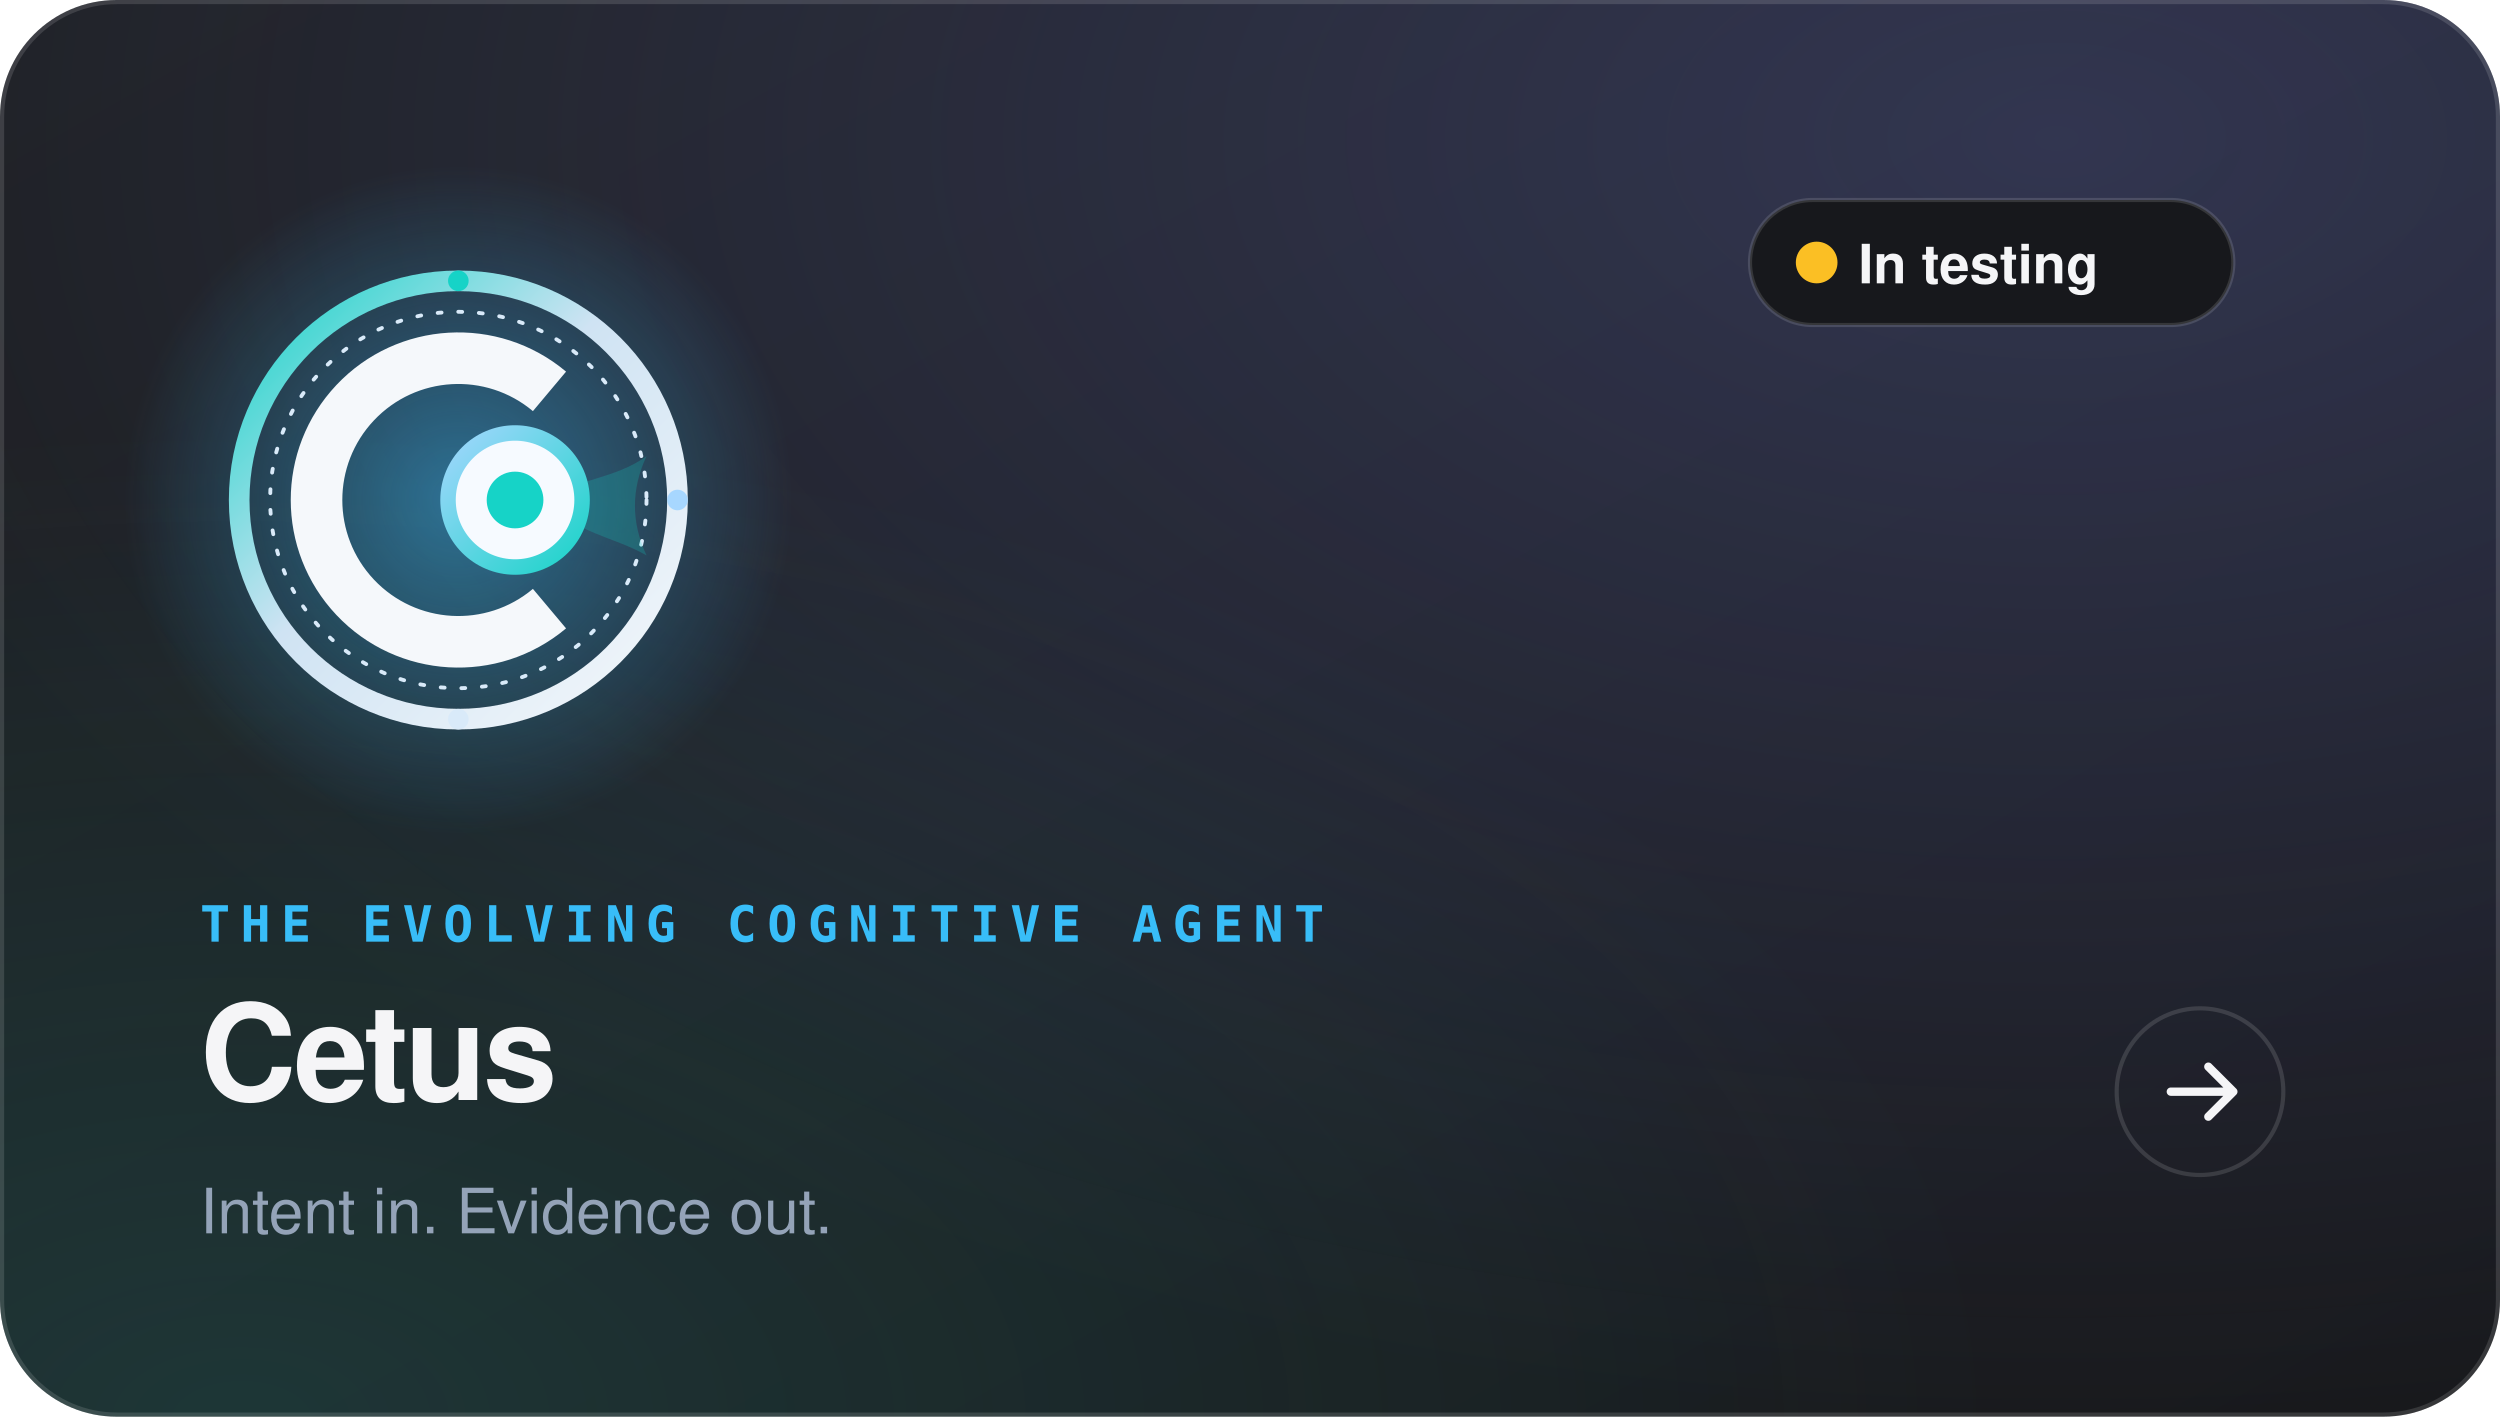
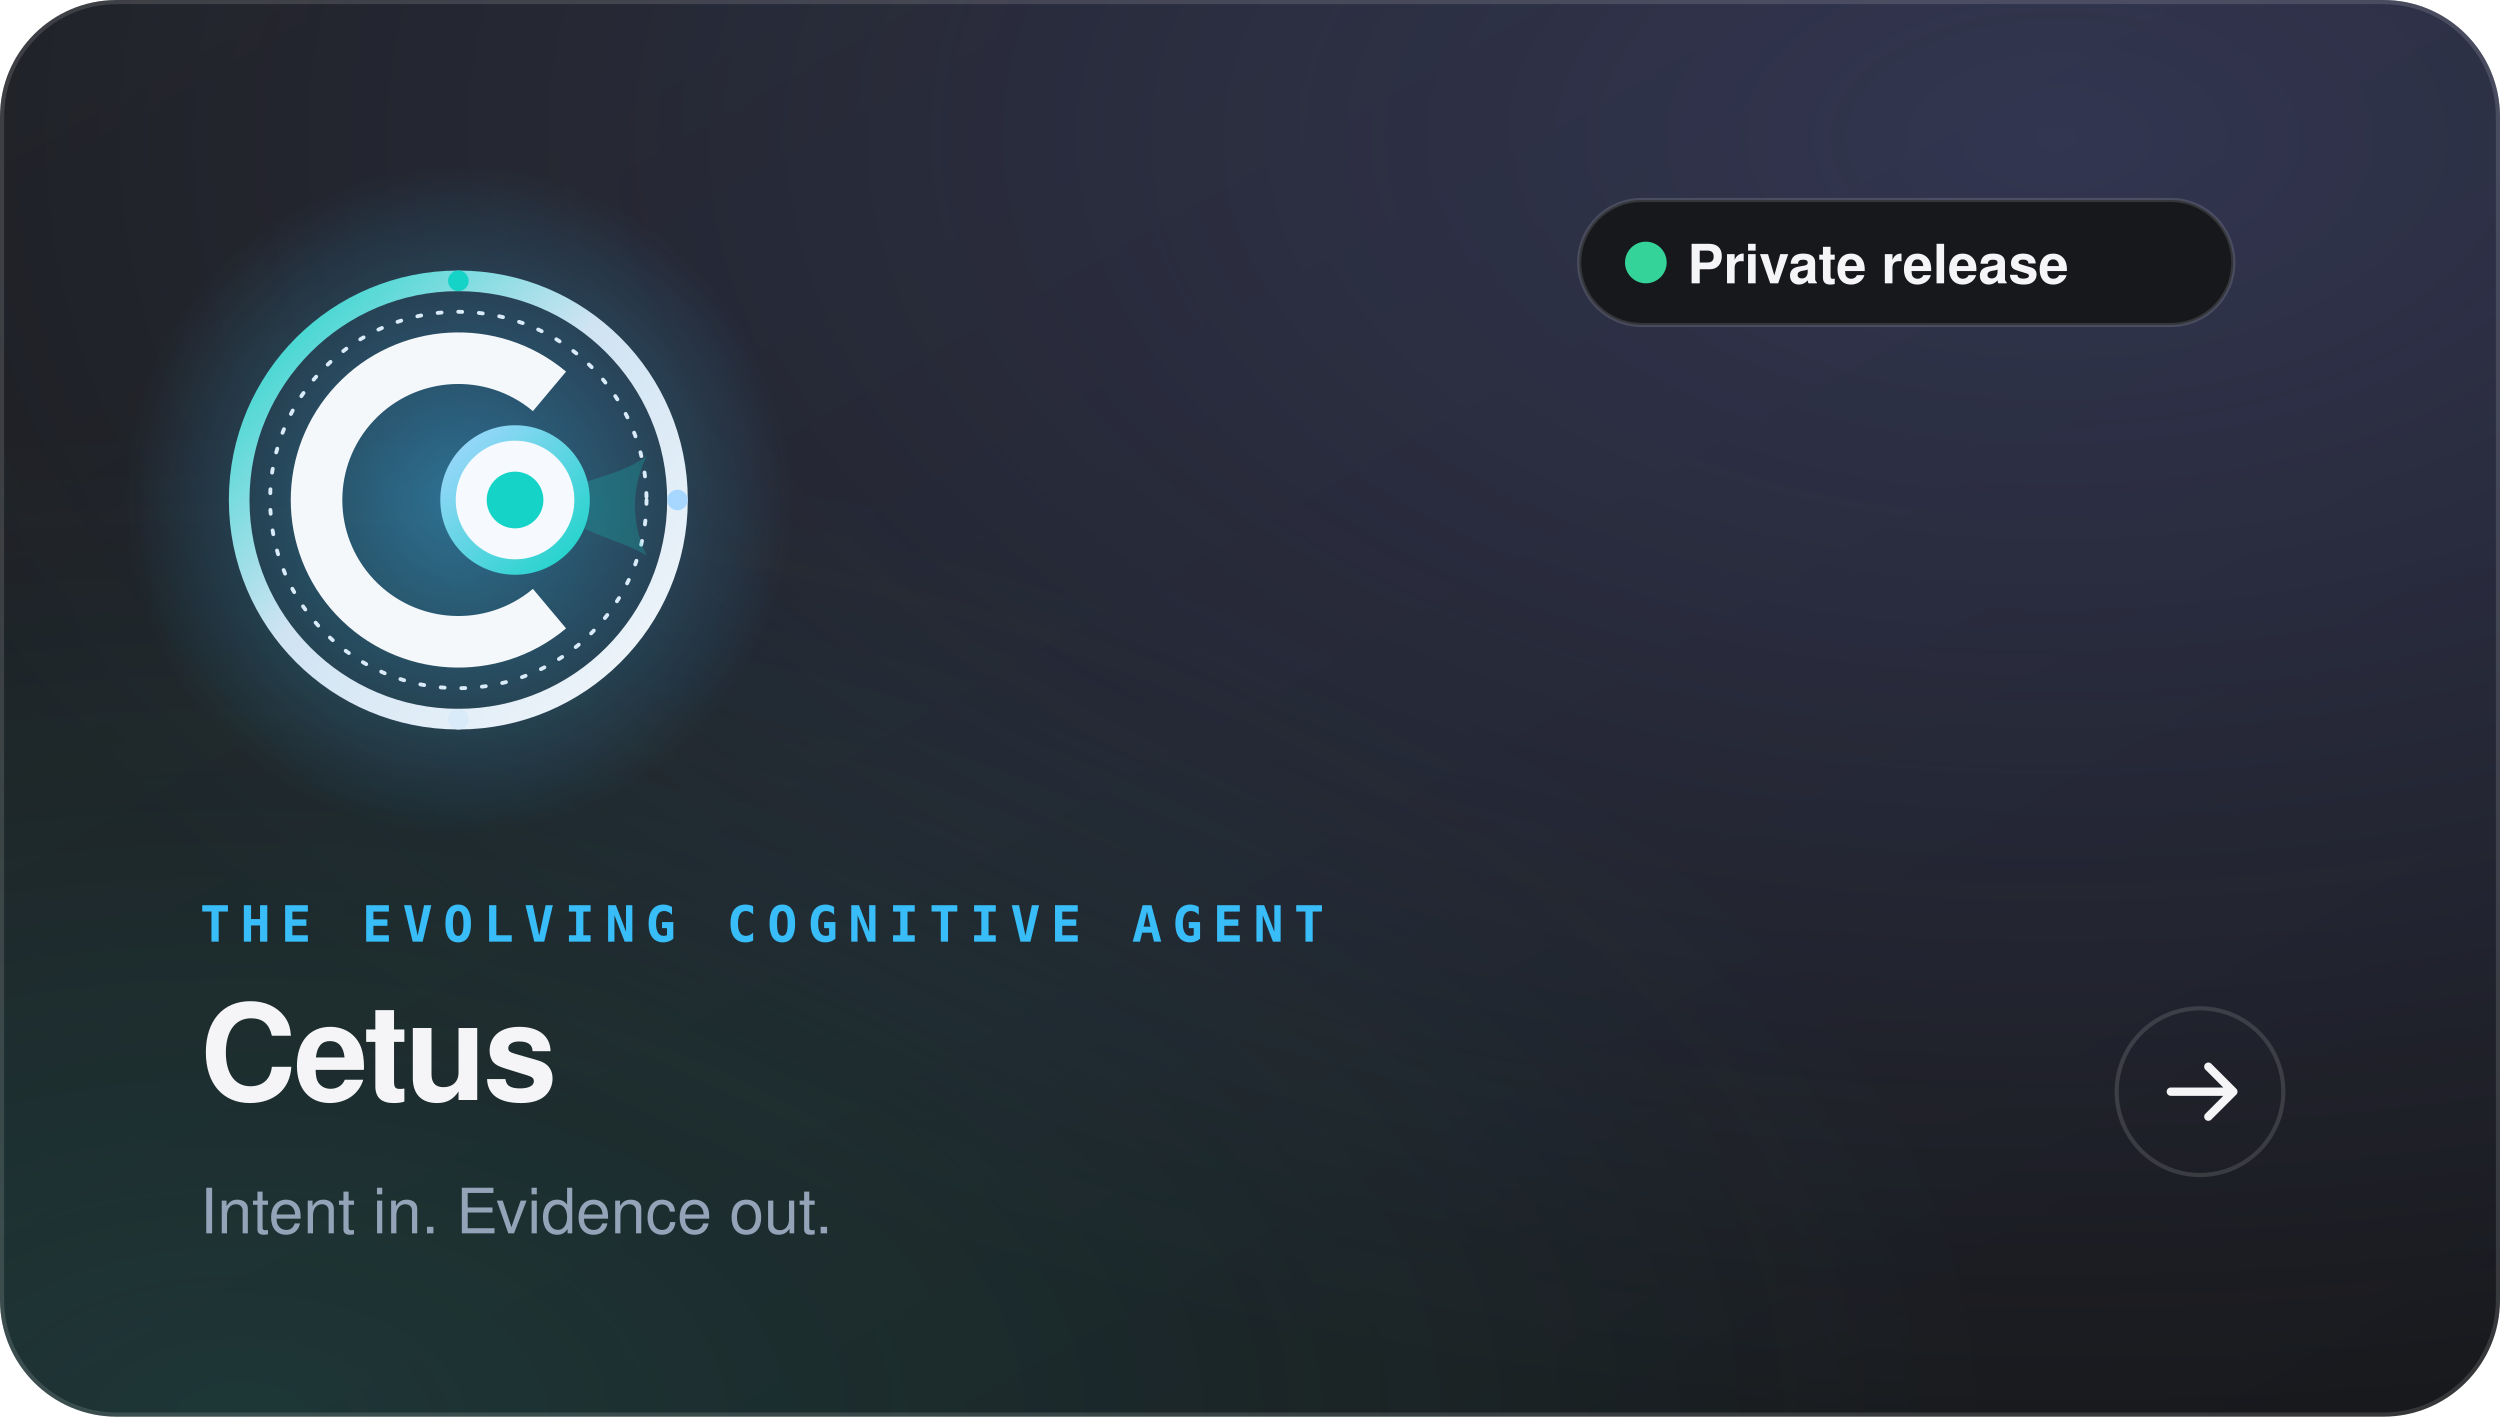
- <svg xmlns="http://www.w3.org/2000/svg" viewBox="0 0 600 340" width="600" height="340" role="img" aria-label="Cetus: Intent in. Evidence out. Status In testing.">
+ <svg xmlns="http://www.w3.org/2000/svg" viewBox="0 0 600 340" width="600" height="340" role="img" aria-label="Cetus: Intent in. Evidence out. Status Private release.">
  <style>.mk-cetus .mk-o1{stop-color:#16D3C7}.mk-cetus .mk-o2{stop-color:#CFE3F3}.mk-cetus .mk-o3{stop-color:#F5F8FB}.mk-cetus .mk-c{fill:#F5F8FB}.mk-cetus .mk-dash{stroke:#D9EAF9}.mk-cetus .mk-lens{fill:#F6FAFF}.mk-cetus .mk-n3{fill:#D9EAF9}.halo{transform-origin:110px 120px;animation:h 5s ease-in-out infinite}@keyframes h{0%,100%{opacity:.35;transform:scale(.92)}50%{opacity:.8;transform:scale(1.05)}}.go{animation:g 2.4s ease-in-out infinite}@keyframes g{0%,100%{transform:translateX(0)}50%{transform:translateX(5px)}}@media (prefers-reduced-motion: reduce){*{animation-duration:1ms!important;animation-delay:0s!important;animation-iteration-count:1!important;animation-fill-mode:forwards!important}}</style>
  <defs>
    <linearGradient id="bg" x1="0" y1="0" x2="1" y2="1">
      <stop offset="0" stop-color="#1f2125" />
      <stop offset="1" stop-color="#18191c" />
    </linearGradient>
    <linearGradient id="accent" x1="0" y1="0" x2="1" y2="0">
      <stop offset="0" stop-color="#2dd4bf" />
      <stop offset=".5" stop-color="#818cf8" />
      <stop offset="1" stop-color="#c084fc" />
    </linearGradient>
    <radialGradient id="glow" cx=".82" cy=".1" r=".9">
      <stop offset="0" stop-color="#818cf8" stop-opacity=".22" />
      <stop offset="1" stop-color="#818cf8" stop-opacity="0" />
    </radialGradient>
    <radialGradient id="glow2" cx=".1" cy="1" r=".7">
      <stop offset="0" stop-color="#2dd4bf" stop-opacity=".14" />
      <stop offset="1" stop-color="#2dd4bf" stop-opacity="0" />
    </radialGradient>
    <radialGradient id="aura" cx=".5" cy=".5" r=".5">
      <stop offset="0" stop-color="#38bdf8" stop-opacity=".5" />
      <stop offset="1" stop-color="#38bdf8" stop-opacity="0" />
    </radialGradient>
  </defs>
  <rect width="600" height="340" rx="28" fill="url(#bg)" />
  <rect width="600" height="340" rx="28" fill="url(#glow)" />
  <rect width="600" height="340" rx="28" fill="url(#glow2)" />
  <rect x=".5" y=".5" width="599" height="339" rx="27.5" fill="none" stroke="rgba(255,255,255,0.13)" />
  <circle class="halo" cx="110" cy="120" r="80" fill="url(#aura)" />
  <svg x="54" y="64" width="112" height="112" color="#38bdf8" viewBox="150 150 724 724" fill="none" class="mk-cetus">
    <defs>
      <linearGradient id="cetusOrbit" x1="172" y1="172" x2="852" y2="852" gradientUnits="userSpaceOnUse">
        <stop class="mk-o1" offset="0" />
        <stop class="mk-o2" offset=".45" />
        <stop class="mk-o3" offset="1" />
      </linearGradient>
      <linearGradient id="cetusLens" x1="488" y1="400" x2="712" y2="624" gradientUnits="userSpaceOnUse">
        <stop offset="0" stop-color="#A7D7FF" />
        <stop offset="1" stop-color="#16D3C7" />
      </linearGradient>
    </defs>
    <circle cx="512" cy="512" r="340" stroke="url(#cetusOrbit)" stroke-width="32" />
    <circle class="mk-dash" cx="512" cy="512" r="292" stroke-width="6" stroke-dasharray="6 26" stroke-linecap="round" />
    <path class="mk-c" d="M679.125 312.828A260 260 0 1 0 679.125 711.172L627.702 649.888A180 180 0 1 1 627.702 374.112Z" />
    <path d="M646 512C698 478 754 480 804 444C780 495 780 547 804 598C752 568 698 566 646 512Z" fill="#16D3C7" fill-opacity=".22" />
    <circle class="mk-lens" cx="600" cy="512" r="104" stroke="url(#cetusLens)" stroke-width="24" />
    <circle cx="600" cy="512" r="44" fill="#16D3C7" />
    <circle cx="512" cy="172" r="16" fill="#16D3C7" />
    <circle cx="852" cy="512" r="16" fill="#A7D7FF" />
    <circle class="mk-n3" cx="512" cy="852" r="16" />
  </svg>
-   <rect x="420" y="48" width="116" height="30" rx="15" fill="#17181c" stroke="rgba(255,255,255,0.13)" />
-   <circle cx="436" cy="63" r="5" fill="#fbbf24" />
-   <text x="446.0" y="68" font-family="-apple-system, BlinkMacSystemFont, 'Segoe UI', Helvetica, Arial, sans-serif" font-size="13" font-weight="600" fill="#f5f5f7" text-anchor="start" letter-spacing="0">In testing</text>
+   <rect x="379" y="48" width="157" height="30" rx="15" fill="#17181c" stroke="rgba(255,255,255,0.13)" />
+   <circle cx="395" cy="63" r="5" fill="#34d399" />
+   <text x="405.0" y="68" font-family="-apple-system, BlinkMacSystemFont, 'Segoe UI', Helvetica, Arial, sans-serif" font-size="13" font-weight="600" fill="#f5f5f7" text-anchor="start" letter-spacing="0">Private release</text>
  <text x="48" y="226" font-family="SFMono-Regular, Menlo, Consolas, monospace" font-size="12" font-weight="600" fill="#38bdf8" text-anchor="start" letter-spacing="2.5">THE EVOLVING COGNITIVE AGENT</text>
  <text x="48" y="264" font-family="-apple-system, BlinkMacSystemFont, 'Segoe UI', Helvetica, Arial, sans-serif" font-size="32" font-weight="700" fill="#f5f5f7" text-anchor="start" letter-spacing="-0.8">Cetus</text>
  <text x="48" y="296" font-family="-apple-system, BlinkMacSystemFont, 'Segoe UI', Helvetica, Arial, sans-serif" font-size="15" font-weight="400" fill="#94a3b8" text-anchor="start" letter-spacing="0">Intent in. Evidence out.</text>
  <g class="go">
    <circle cx="528" cy="262" r="20" fill="none" stroke="rgba(255,255,255,0.13)" />
    <path d="M521 262 h14 M530 256 l6 6 l-6 6" fill="none" stroke="#f5f5f7" stroke-width="2" stroke-linecap="round" stroke-linejoin="round" />
  </g>
</svg>
